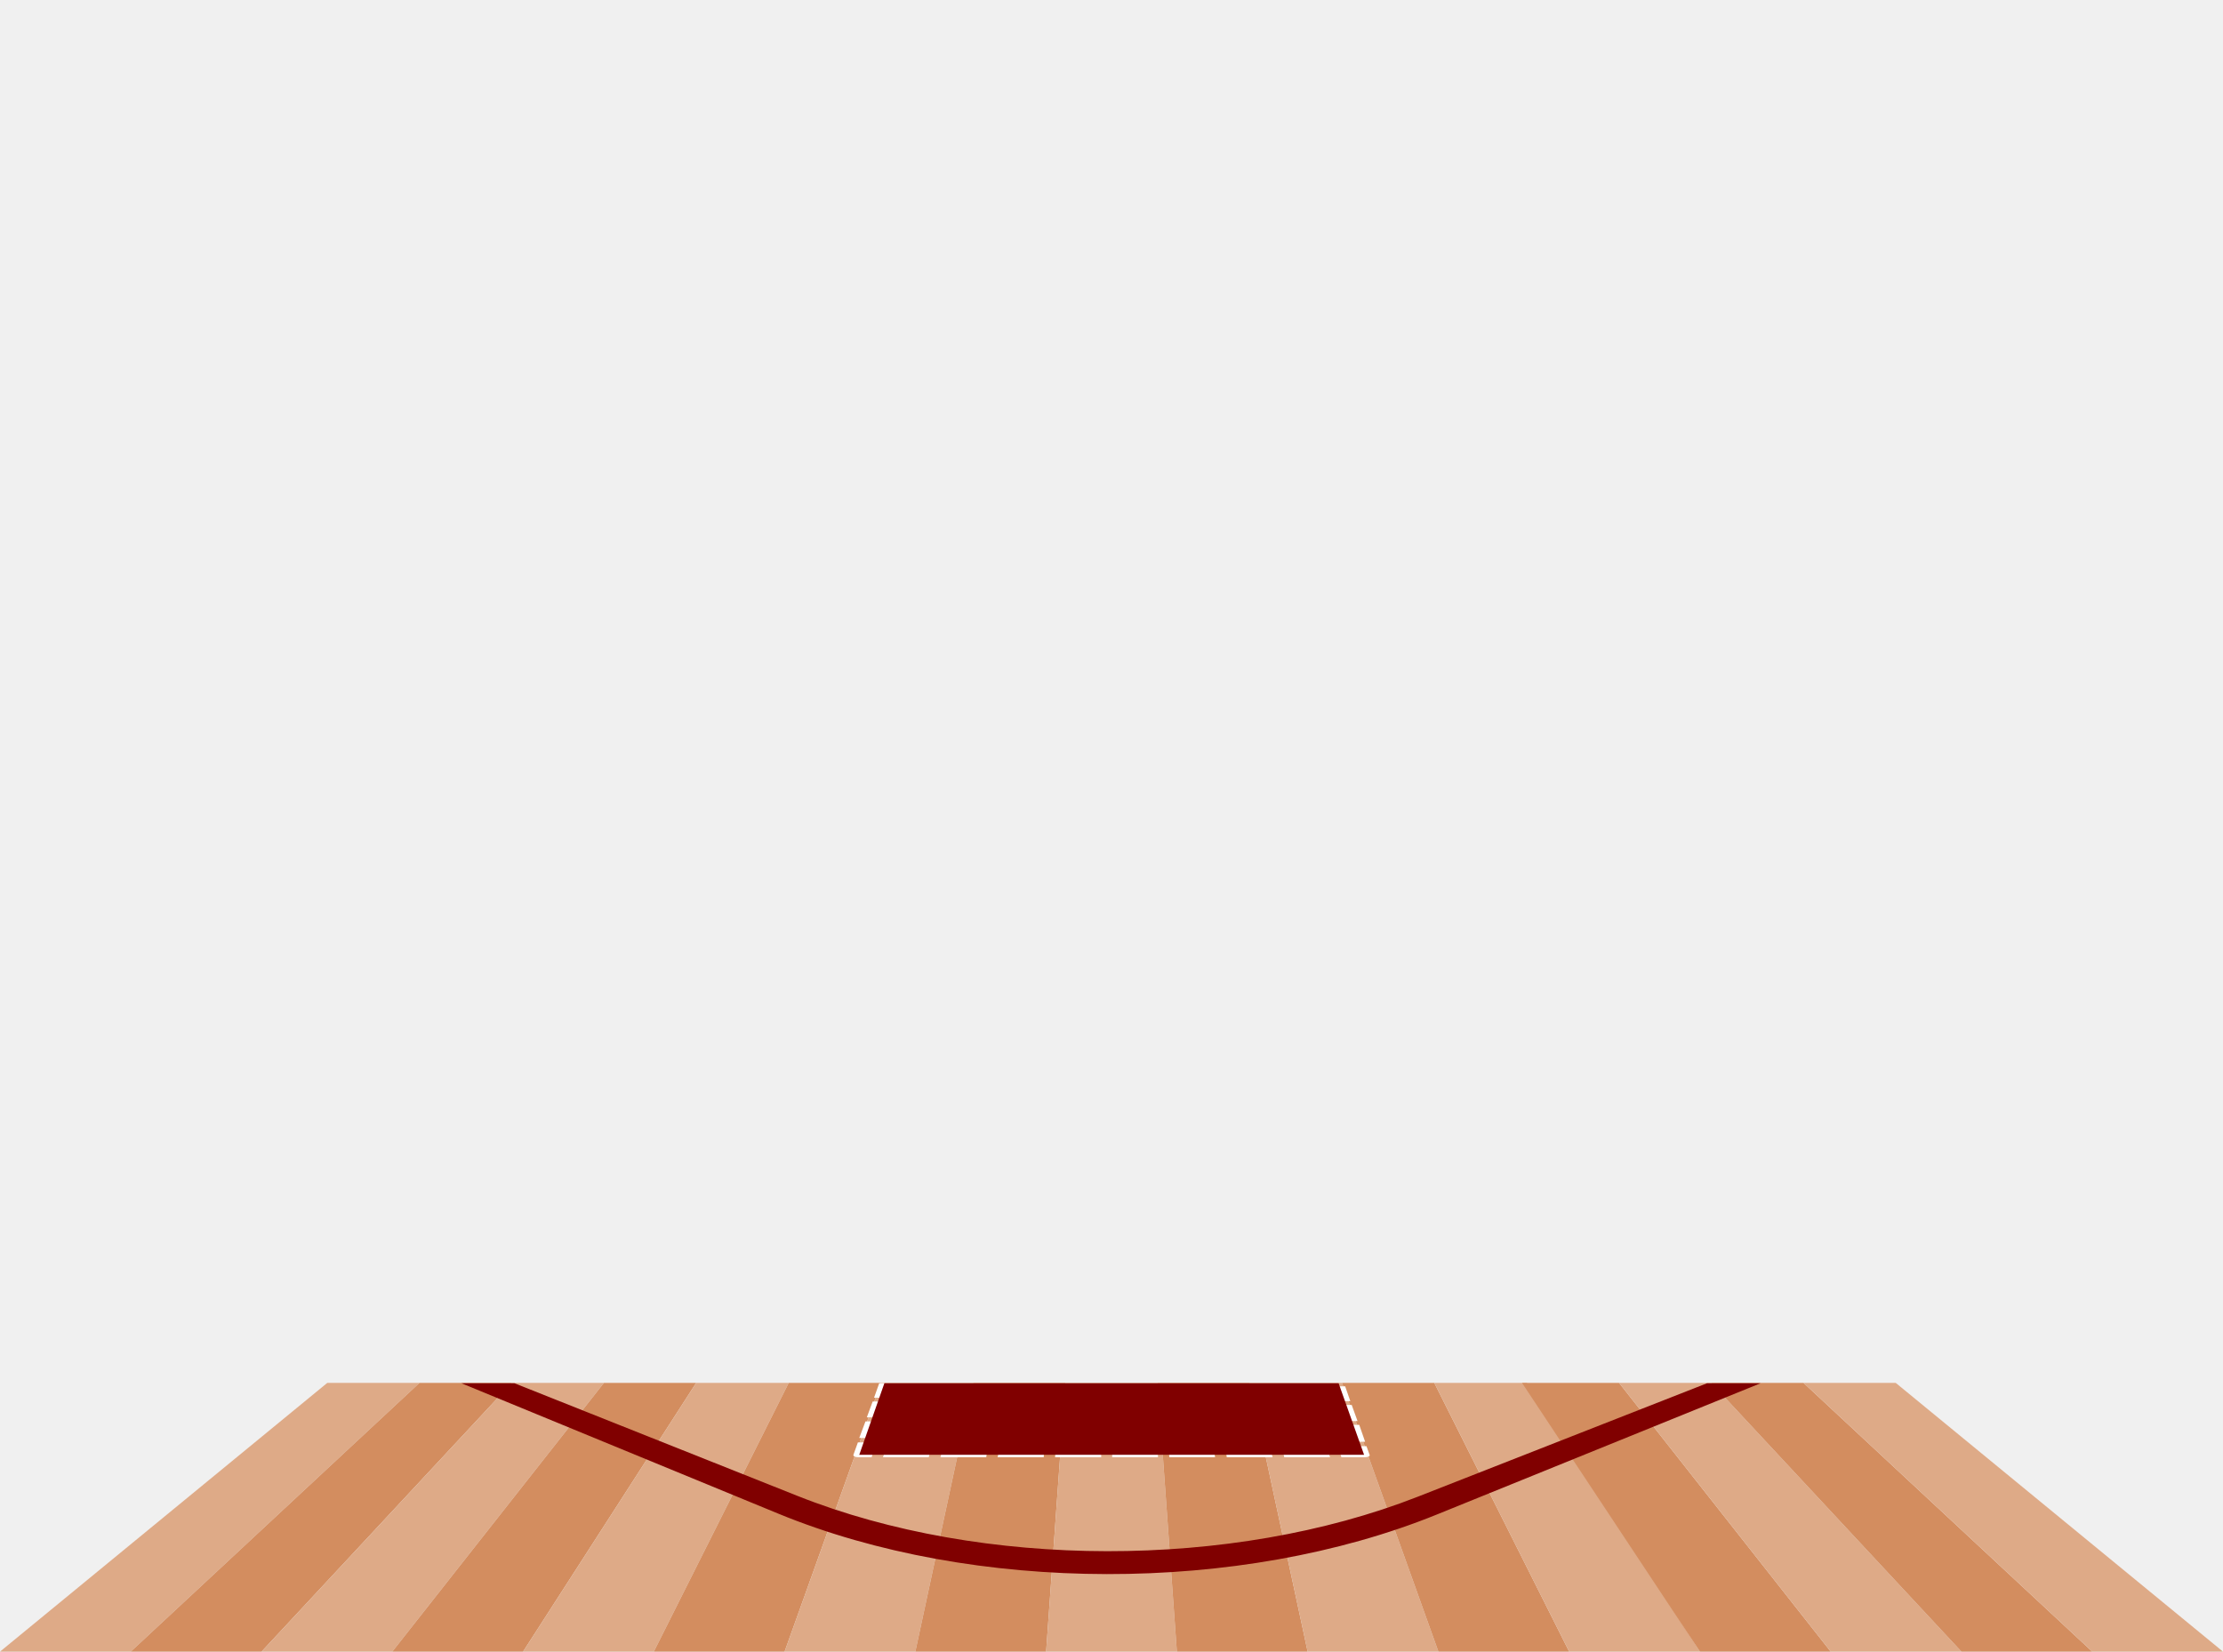
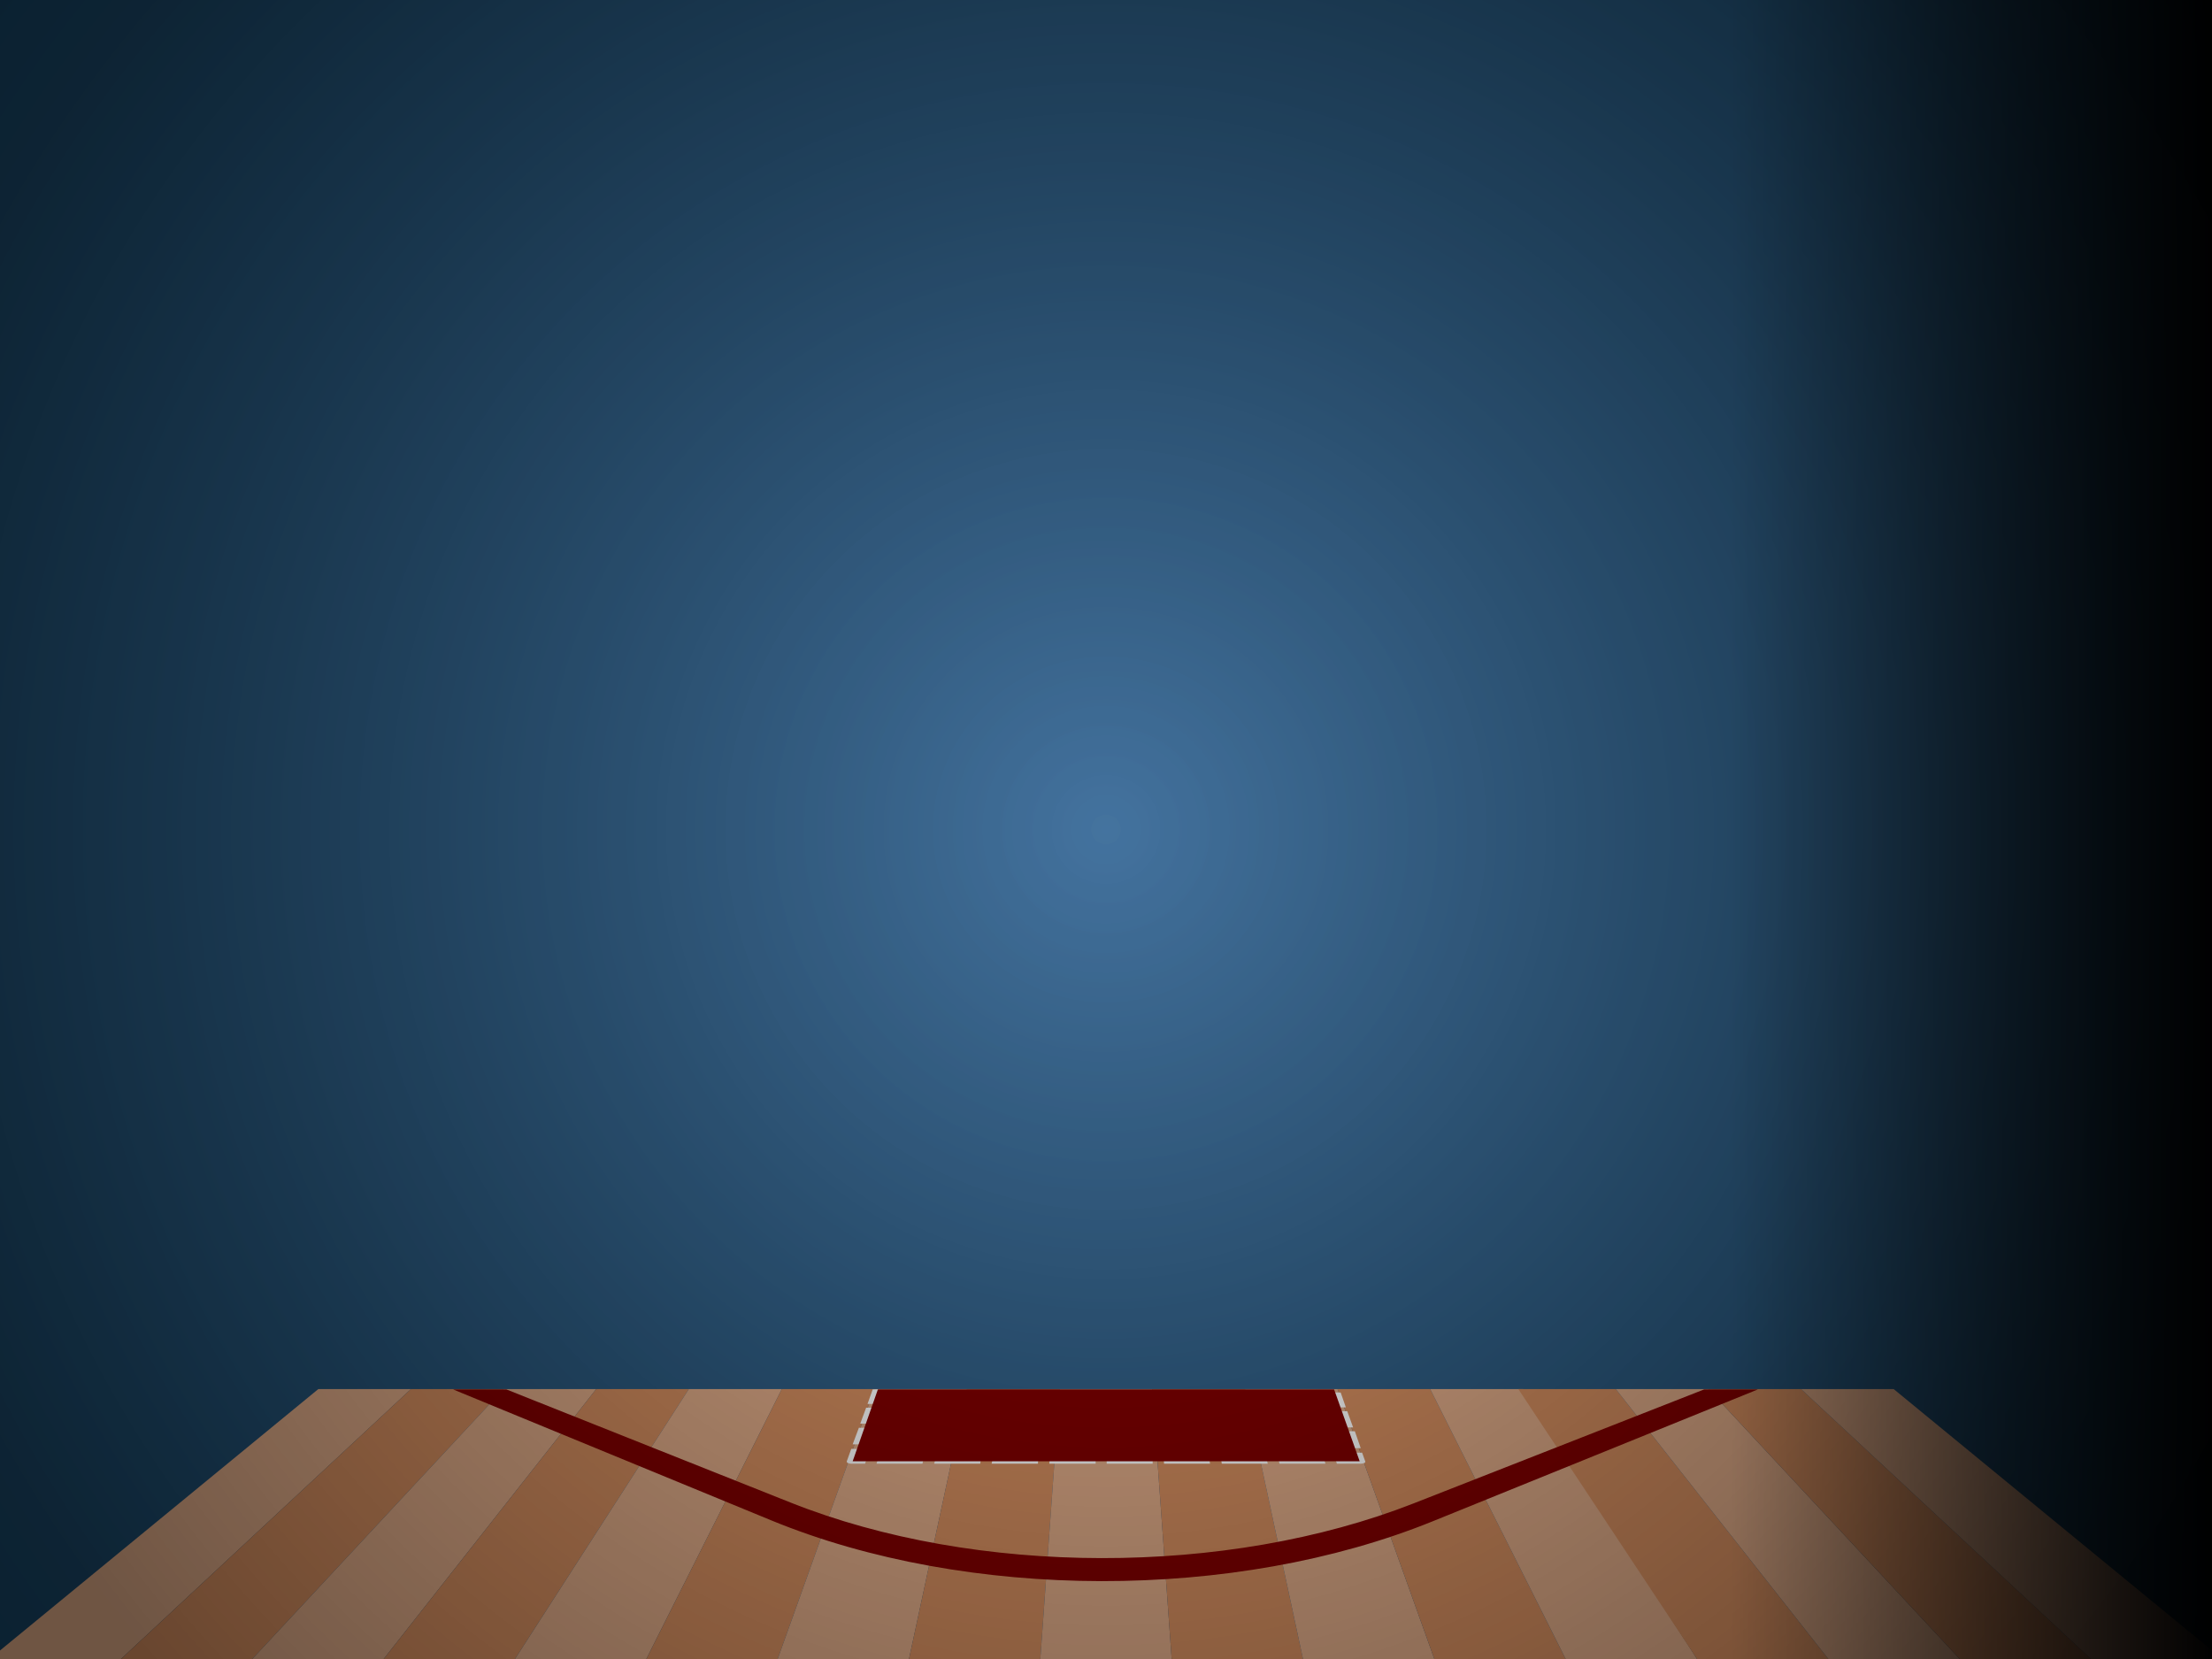
- <svg xmlns="http://www.w3.org/2000/svg" version="1.2" viewBox="0 0 646 480" width="646" height="480">
+ <svg xmlns="http://www.w3.org/2000/svg" version="1.2" viewBox="0 0 640 480" width="640" height="480">
  <defs>
+     <linearGradient id="P" gradientUnits="userSpaceOnUse" />
+     <radialGradient id="g1" cx="0" cy="0" r="1" href="#P" gradientTransform="matrix(489.6,0,0,489.6,320,240)">
+       <stop stop-color="#44739f" />
+       <stop offset="1" stop-color="#0c3855" />
+     </radialGradient>
    <clipPath clipPathUnits="userSpaceOnUse" id="cp1">
-       <path d="m516.03 394.45l5.28 3.62-103.79 42.09c-57.17 23.18-134.69 23.06-191.39-0.28l-101.62-41.82 5.28-3.61zm-284.33 40.27c53.65 21.36 126.24 21.46 180.32 0.25l93.6-36.72h-365.54z" />
+       <path d="m513.03 394.45l5.28 3.62-103.79 42.09c-57.17 23.18-134.69 23.06-191.39-0.28l-101.62-41.82 5.28-3.61zm-284.33 40.27c53.65 21.36 126.24 21.46 180.32 0.25l93.6-36.72h-365.54z" />
    </clipPath>
+     <linearGradient id="g2" x2="1" href="#P" gradientTransform="matrix(652.8,0,0,489.6,-6.4,240)">
+       <stop stop-opacity="0" />
+       <stop offset=".78" stop-opacity="0" />
+       <stop offset="1" stop-opacity="1" />
+     </linearGradient>
+     <radialGradient id="g3" cx="0" cy="0" r="1" href="#P" gradientTransform="matrix(368,0,0,368,320,240)">
+       <stop stop-opacity="0" />
+       <stop offset="1" stop-opacity=".5" />
+     </radialGradient>
  </defs>
  <style>.a{fill:#deaa87}.b{fill:#d38d5f}.c{fill:#800000}.d{fill:#fff}</style>
-   <path fill-rule="evenodd" class="a" d="m121.9 401.9l-83.9 78.1h-38l95.1-78.1z" />
-   <path fill-rule="evenodd" class="b" d="m148.7 401.9l-72.7 78.1h-38l83.9-78.1z" />
-   <path fill-rule="evenodd" class="a" d="m175.5 401.9l-61.5 78.1h-38l72.7-78.1z" />
-   <path fill-rule="evenodd" class="b" d="m202.3 401.9l-50.3 78.1h-38l61.5-78.1z" />
-   <path fill-rule="evenodd" class="a" d="m229.2 401.9l-39.2 78.1h-38l50.3-78.1z" />
-   <path fill-rule="evenodd" class="b" d="m256 401.9l-28 78.1h-38l39.2-78.1z" />
-   <path fill-rule="evenodd" class="a" d="m282.8 401.9l-16.8 78.1h-38l28-78.1z" />
-   <path fill-rule="evenodd" class="b" d="m309.6 401.9l-5.6 78.1h-38l16.8-78.1z" />
-   <path fill-rule="evenodd" class="a" d="m336.4 401.9l5.6 78.1h-38l5.6-78.1z" />
-   <path fill-rule="evenodd" class="b" d="m363.2 401.9l16.8 78.1h-38l-5.6-78.1z" />
-   <path fill-rule="evenodd" class="a" d="m390 401.9l28 78.1h-38l-16.8-78.1z" />
-   <path fill-rule="evenodd" class="b" d="m416.8 401.9l39.2 78.1h-38l-28-78.1z" />
-   <path fill-rule="evenodd" class="a" d="m443.7 401.9l50.3 78.1h-38l-39.2-78.1z" />
-   <path class="b" d="m442.3 401.9h28.2l61.5 78.1h-38z" />
-   <path fill-rule="evenodd" class="a" d="m497.3 401.9l72.7 78.1h-38l-61.5-78.1z" />
-   <path fill-rule="evenodd" class="b" d="m524.1 401.9l83.9 78.1h-38l-72.7-78.1z" />
-   <path fill-rule="evenodd" class="a" d="m550.9 401.9l95.1 78.1h-38l-83.9-78.1z" />
+   <rect width="640" height="480" style="fill:url(#g1)" />
+   <path fill-rule="evenodd" class="a" d="m118.9 401.9l-83.9 78.1h-38l95.1-78.1z" />
+   <path fill-rule="evenodd" class="b" d="m145.7 401.9l-72.7 78.1h-38l83.9-78.1z" />
+   <path fill-rule="evenodd" class="a" d="m172.5 401.9l-61.5 78.1h-38l72.7-78.1z" />
+   <path fill-rule="evenodd" class="b" d="m199.3 401.9l-50.3 78.1h-38l61.5-78.1z" />
+   <path fill-rule="evenodd" class="a" d="m226.2 401.9l-39.2 78.1h-38l50.3-78.1z" />
+   <path fill-rule="evenodd" class="b" d="m253 401.9l-28 78.1h-38l39.2-78.1z" />
+   <path fill-rule="evenodd" class="a" d="m279.8 401.9l-16.8 78.1h-38l28-78.1z" />
+   <path fill-rule="evenodd" class="b" d="m306.6 401.9l-5.6 78.1h-38l16.8-78.1z" />
+   <path fill-rule="evenodd" class="a" d="m333.4 401.9l5.6 78.1h-38l5.6-78.1z" />
+   <path fill-rule="evenodd" class="b" d="m360.2 401.9l16.8 78.1h-38l-5.6-78.1z" />
+   <path fill-rule="evenodd" class="a" d="m387 401.9l28 78.1h-38l-16.8-78.1z" />
+   <path fill-rule="evenodd" class="b" d="m413.8 401.9l39.2 78.1h-38l-28-78.1z" />
+   <path fill-rule="evenodd" class="a" d="m440.7 401.9l50.3 78.1h-38l-39.2-78.1z" />
+   <path class="b" d="m439.3 401.9h28.2l61.5 78.1h-38z" />
+   <path fill-rule="evenodd" class="a" d="m494.3 401.9l72.7 78.1h-38l-61.5-78.1z" />
+   <path fill-rule="evenodd" class="b" d="m521.1 401.9l83.9 78.1h-38l-72.7-78.1z" />
+   <path fill-rule="evenodd" class="a" d="m547.9 401.9l95.1 78.1h-38l-83.9-78.1z" />
  <g clip-path="url(#cp1)">
-     <path fill-rule="evenodd" class="c" d="m551 402l95 78h-646l95-78z" />
+     <path fill-rule="evenodd" class="c" d="m548 402l95 78h-646l95-78z" />
  </g>
-   <path class="d" d="m257 402h-1.5l-1.5 4.2h3l1.3-3.7zm130.9 0.9l1.5 4.3h3l-1.5-4.3zm-134.3 4.4l-1.7 4.6h3.2l1.6-4.6zm136.1 1l1.6 4.7h3.2l-1.7-4.7zm-138.2 4.8l-1.8 4.8h3.3l1.6-4.8zm140.3 1l1.7 4.9h3.2l-1.7-4.9zm-142.5 5.1l-1.3 3.6c-0.1 0.4 0.5 0.7 1.4 0.7h3.9l0.4-1.3h-2.1l1-3zm144.5 1.1l0.7 1.9h-5.1l0.4 1.3h6.8c0.9 0 1.6-0.3 1.4-0.7l-0.9-2.5zm-136.8 1.9l-0.4 1.3h13.3l0.3-1.3zm16.6 0l-0.3 1.3h13.3l0.2-1.3zm16.6 0l-0.3 1.3h13.4l0.1-1.3zm16.5 0l-0.1 1.3h13.4v-1.3zm16.5 0v1.3h13.3v-1.3zm16.5 0l0.1 1.3h13.3l-0.2-1.3zm16.6 0l0.2 1.3h13.3l-0.3-1.3zm16.6 0l0.3 1.3h13.3l-0.4-1.3z" />
-   <path fill-rule="evenodd" class="c" d="m389 402l7.4 20.8h-146.7l7.3-20.8z" />
+   <path class="d" d="m254 402h-1.5l-1.5 4.2h3l1.3-3.7zm130.9 0.9l1.5 4.3h3l-1.5-4.3zm-134.3 4.4l-1.7 4.6h3.2l1.6-4.6zm136.1 1l1.6 4.7h3.2l-1.7-4.7zm-138.2 4.8l-1.8 4.8h3.3l1.6-4.8zm140.3 1l1.7 4.9h3.2l-1.7-4.9zm-142.5 5.1l-1.3 3.6c-0.1 0.4 0.5 0.7 1.4 0.7h3.9l0.4-1.3h-2.1l1-3zm144.5 1.1l0.7 1.9h-5.1l0.4 1.3h6.8c0.9 0 1.6-0.3 1.4-0.7l-0.9-2.5zm-136.8 1.9l-0.4 1.3h13.3l0.3-1.3zm16.6 0l-0.3 1.3h13.3l0.2-1.3zm16.6 0l-0.3 1.3h13.4l0.1-1.3zm16.5 0l-0.1 1.3h13.4v-1.3zm16.5 0v1.3h13.3v-1.3zm16.5 0l0.1 1.3h13.3l-0.2-1.3zm16.6 0l0.2 1.3h13.3l-0.3-1.3zm16.6 0l0.3 1.3h13.3l-0.4-1.3z" />
+   <path fill-rule="evenodd" class="c" d="m386 402l7.4 20.8h-146.7l7.3-20.8z" />
+   <rect width="640" height="480" style="fill:url(#g2)" />
+   <rect width="640" height="480" style="fill:url(#g3)" />
</svg>
